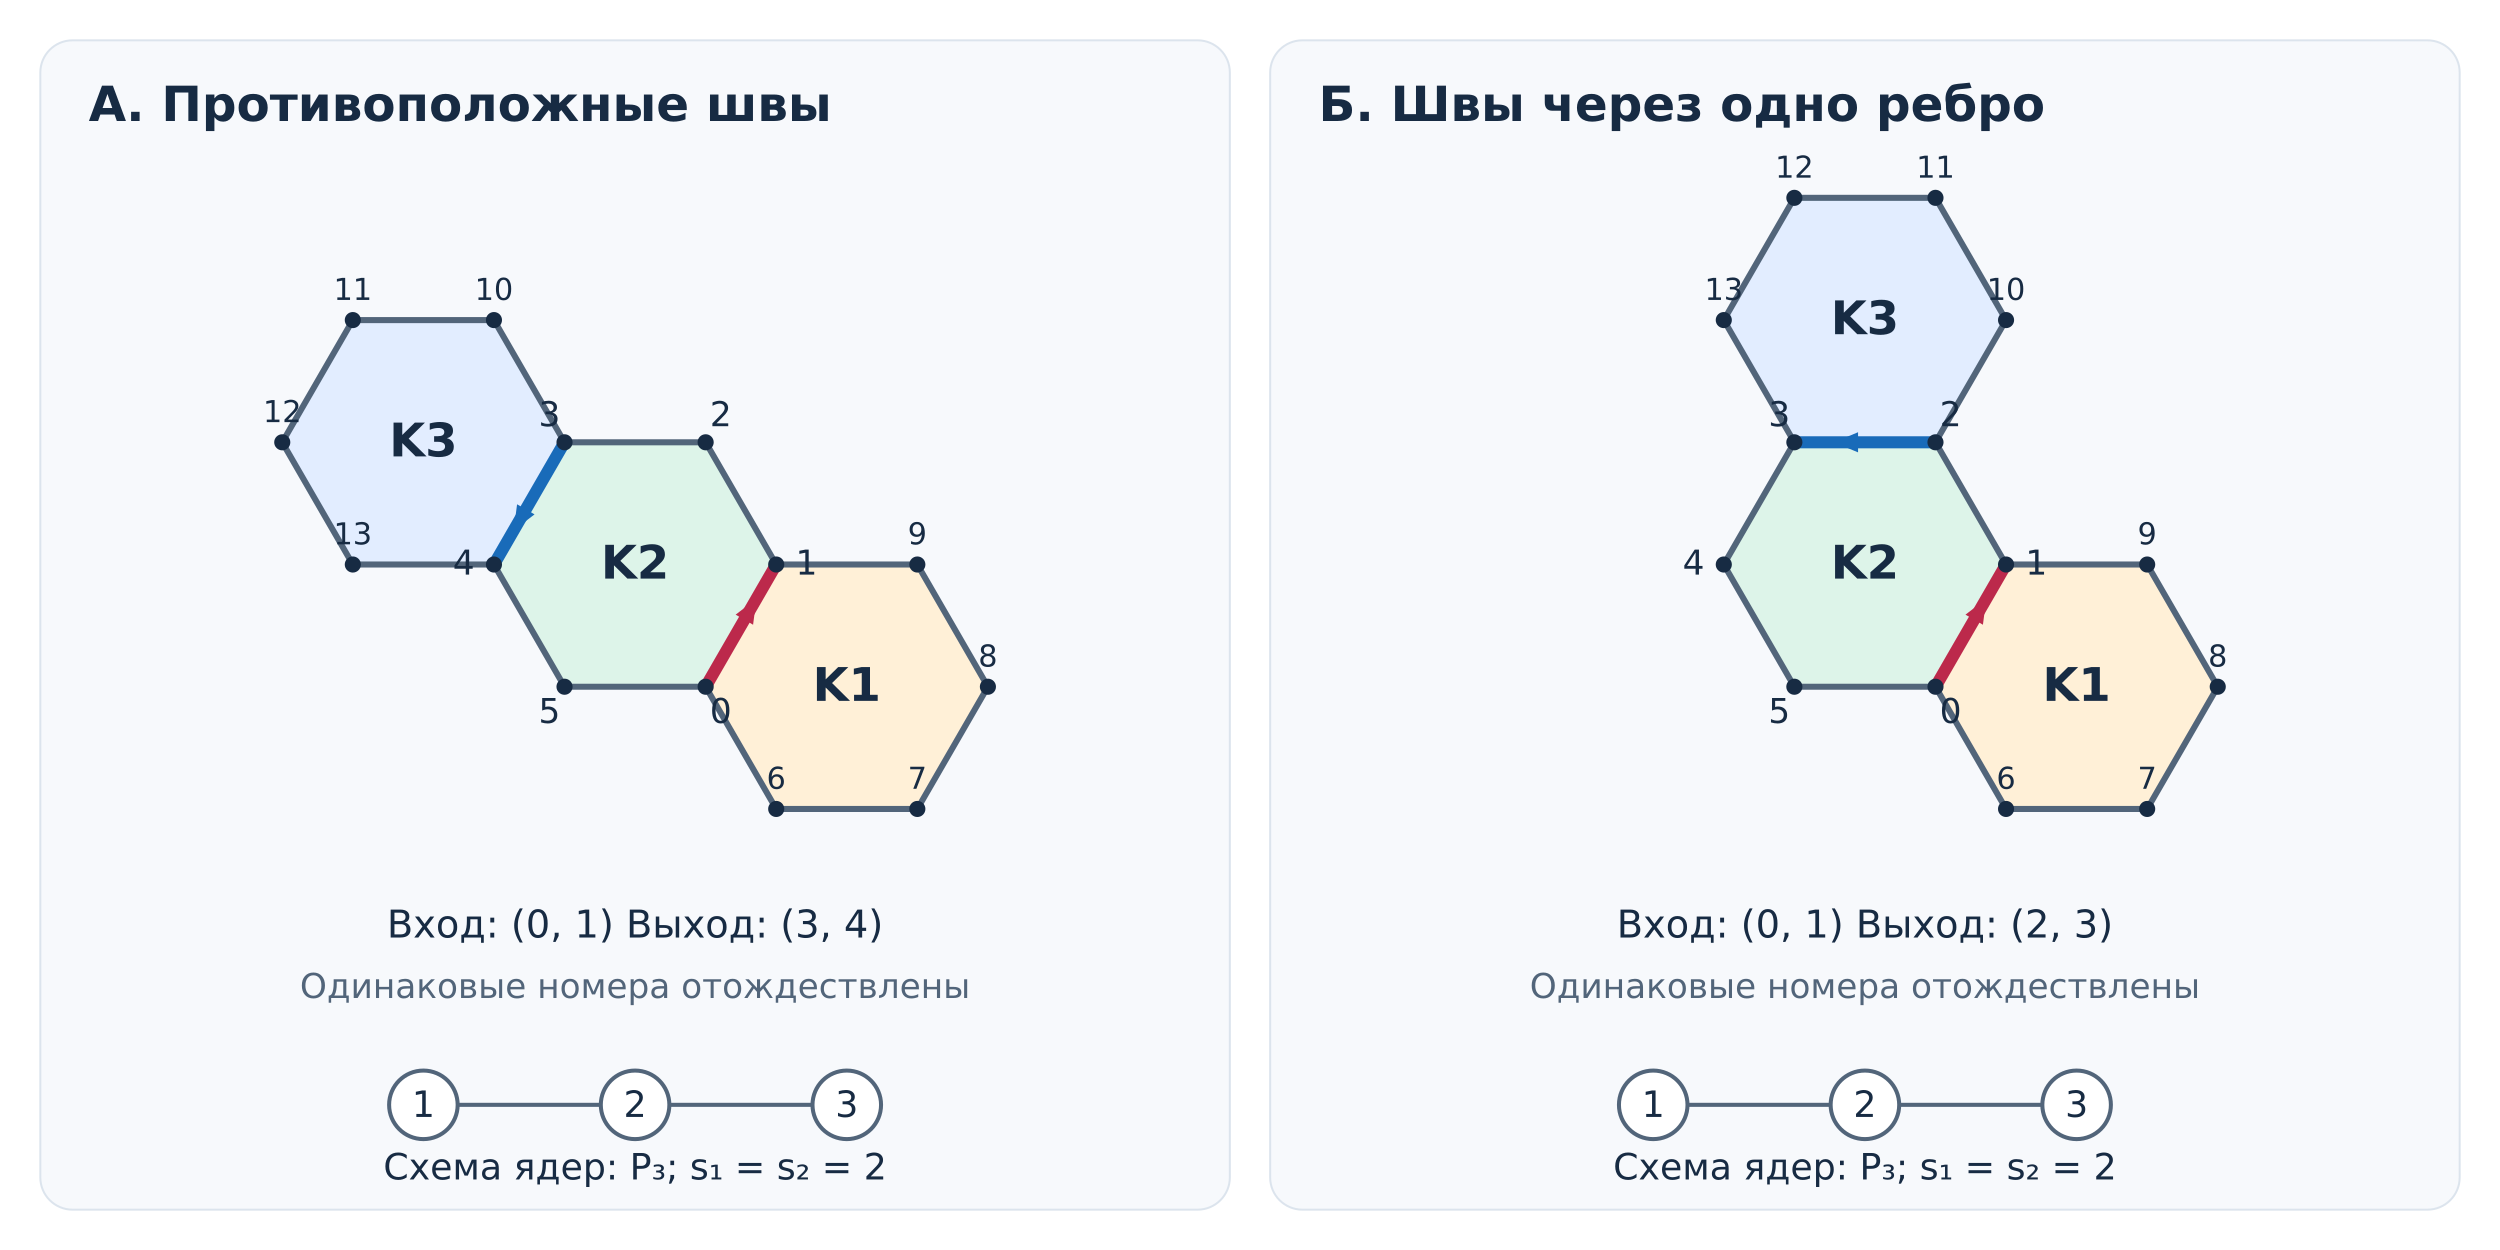
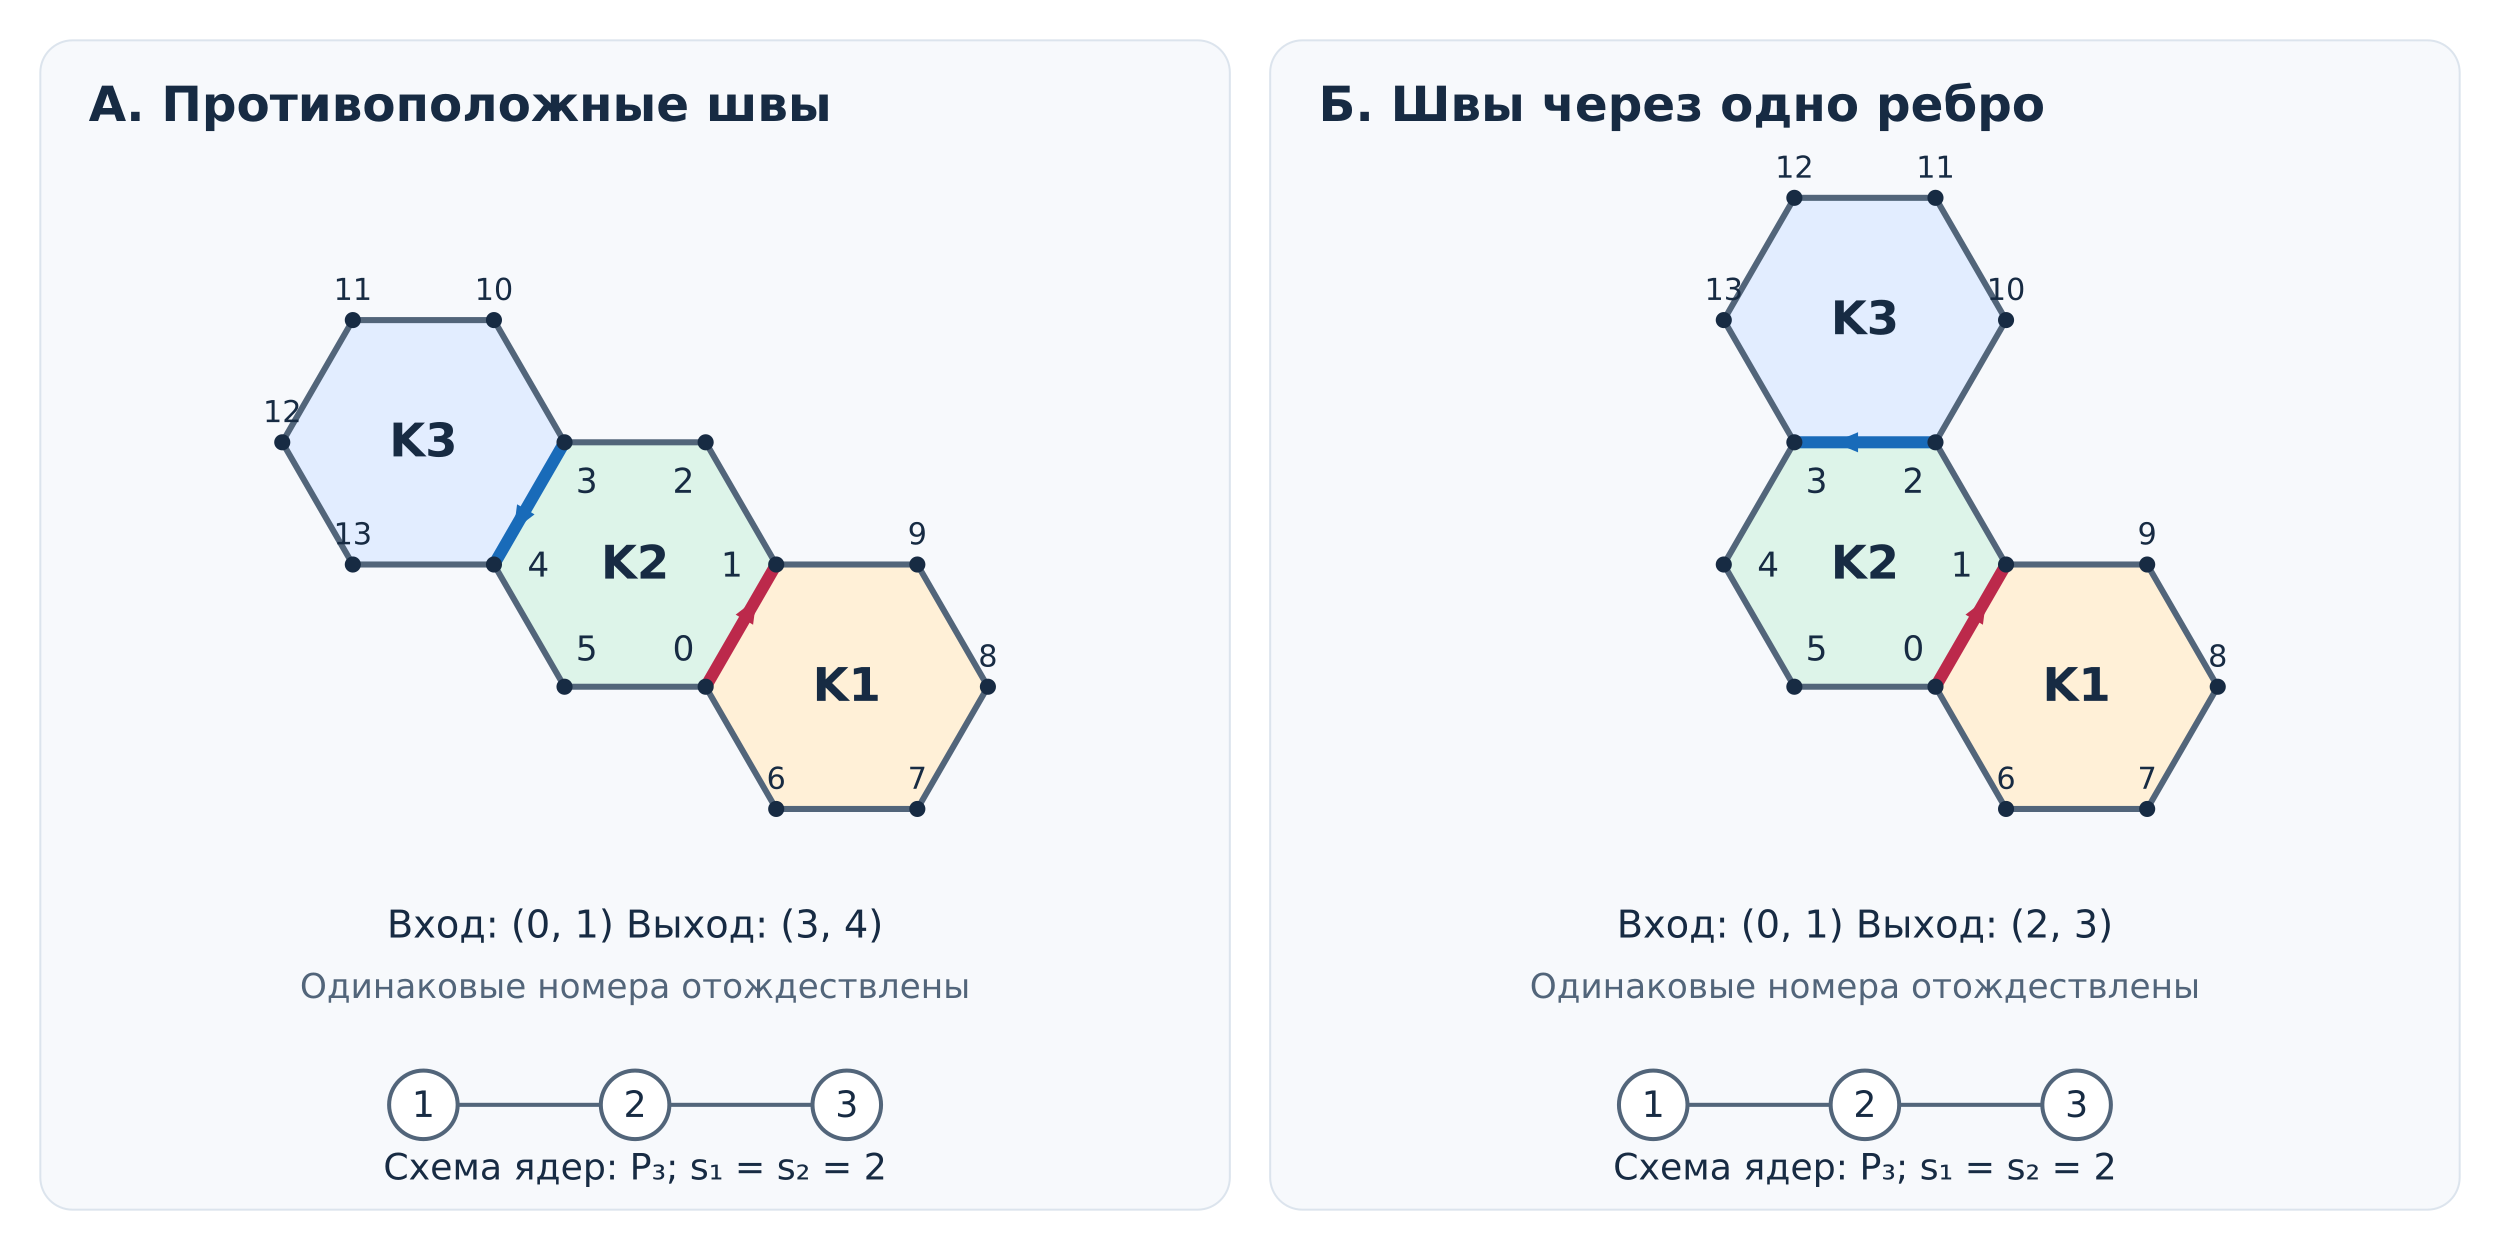
<svg xmlns="http://www.w3.org/2000/svg" width="1240" height="620" viewBox="0 0 1240 620" role="img" aria-labelledby="title desc">
  <rect width="1240" height="620" fill="white" />
  <g font-family="DejaVu Sans, Arial, sans-serif">
    <rect x="20" y="20" width="590" height="580" rx="16" fill="#f7f9fc" stroke="#dce4ed" />
    <text x="44.00" y="60.00" font-size="24" fill="#172b43" text-anchor="start" font-weight="bold">А. Противоположные швы</text>
    <polygon points="350.00,340.62 385.00,280.00 455.00,280.00 490.00,340.62 455.00,401.24 385.00,401.24" fill="#fff0d7" />
    <text x="420.00" y="347.62" font-size="23" fill="#172b43" text-anchor="middle" font-weight="bold">K1</text>
    <polygon points="350.00,340.62 385.00,280.00 350.00,219.38 280.00,219.38 245.00,280.00 280.00,340.62" fill="#ddf4e9" />
    <text x="315.00" y="287.00" font-size="23" fill="#172b43" text-anchor="middle" font-weight="bold">K2</text>
    <polygon points="280.00,219.38 245.00,280.00 175.00,280.00 140.00,219.38 175.00,158.76 245.00,158.76" fill="#e2edff" />
    <text x="210.00" y="226.38" font-size="23" fill="#172b43" text-anchor="middle" font-weight="bold">K3</text>
    <line x1="350.00" y1="340.62" x2="385.00" y2="280.00" stroke="#52657a" stroke-width="3" stroke-linecap="round" />
    <line x1="385.00" y1="280.00" x2="350.00" y2="219.38" stroke="#52657a" stroke-width="3" stroke-linecap="round" />
    <line x1="245.00" y1="158.76" x2="175.00" y2="158.76" stroke="#52657a" stroke-width="3" stroke-linecap="round" />
    <line x1="280.00" y1="219.38" x2="245.00" y2="280.00" stroke="#52657a" stroke-width="3" stroke-linecap="round" />
    <line x1="245.00" y1="280.00" x2="175.00" y2="280.00" stroke="#52657a" stroke-width="3" stroke-linecap="round" />
    <line x1="140.00" y1="219.38" x2="175.00" y2="280.00" stroke="#52657a" stroke-width="3" stroke-linecap="round" />
    <line x1="280.00" y1="219.38" x2="245.00" y2="158.76" stroke="#52657a" stroke-width="3" stroke-linecap="round" />
    <line x1="350.00" y1="340.62" x2="385.00" y2="401.24" stroke="#52657a" stroke-width="3" stroke-linecap="round" />
    <line x1="350.00" y1="219.38" x2="280.00" y2="219.38" stroke="#52657a" stroke-width="3" stroke-linecap="round" />
    <line x1="385.00" y1="401.24" x2="455.00" y2="401.24" stroke="#52657a" stroke-width="3" stroke-linecap="round" />
    <line x1="245.00" y1="280.00" x2="280.00" y2="340.62" stroke="#52657a" stroke-width="3" stroke-linecap="round" />
    <line x1="490.00" y1="340.62" x2="455.00" y2="280.00" stroke="#52657a" stroke-width="3" stroke-linecap="round" />
    <line x1="175.00" y1="158.76" x2="140.00" y2="219.38" stroke="#52657a" stroke-width="3" stroke-linecap="round" />
    <line x1="350.00" y1="340.62" x2="280.00" y2="340.62" stroke="#52657a" stroke-width="3" stroke-linecap="round" />
    <line x1="385.00" y1="280.00" x2="455.00" y2="280.00" stroke="#52657a" stroke-width="3" stroke-linecap="round" />
    <line x1="455.00" y1="401.24" x2="490.00" y2="340.62" stroke="#52657a" stroke-width="3" stroke-linecap="round" />
    <line x1="350.00" y1="340.62" x2="385.00" y2="280.00" stroke="#bc294b" stroke-width="6" stroke-linecap="round" />
    <line x1="360.50" y1="322.44" x2="375.20" y2="296.97" stroke="#bc294b" stroke-width="3" stroke-linecap="round" />
    <polygon points="375.20,296.97 364.87,304.87 373.53,309.87" fill="#bc294b" />
    <line x1="280.00" y1="219.38" x2="245.00" y2="280.00" stroke="#196bb9" stroke-width="6" stroke-linecap="round" />
    <line x1="269.50" y1="237.56" x2="254.80" y2="263.03" stroke="#196bb9" stroke-width="3" stroke-linecap="round" />
    <polygon points="254.80,263.03 265.13,255.13 256.47,250.13" fill="#196bb9" />
    <circle cx="350.00" cy="340.62" r="4" fill="#172b43" stroke="none" stroke-width="2" />
-     <text x="357.50" y="358.61" font-size="17" fill="#172b43" text-anchor="middle" font-weight="normal">0</text>
+     <text x="339.00" y="327.57" font-size="17" fill="#172b43" text-anchor="middle" font-weight="normal">0</text>
    <circle cx="385.00" cy="280.00" r="4" fill="#172b43" stroke="none" stroke-width="2" />
-     <text x="400.00" y="285.00" font-size="17" fill="#172b43" text-anchor="middle" font-weight="normal">1</text>
+     <text x="363.00" y="286.00" font-size="17" fill="#172b43" text-anchor="middle" font-weight="normal">1</text>
    <circle cx="350.00" cy="219.38" r="4" fill="#172b43" stroke="none" stroke-width="2" />
-     <text x="357.50" y="211.39" font-size="17" fill="#172b43" text-anchor="middle" font-weight="normal">2</text>
+     <text x="339.00" y="244.43" font-size="17" fill="#172b43" text-anchor="middle" font-weight="normal">2</text>
    <circle cx="280.00" cy="219.38" r="4" fill="#172b43" stroke="none" stroke-width="2" />
-     <text x="272.50" y="211.39" font-size="17" fill="#172b43" text-anchor="middle" font-weight="normal">3</text>
+     <text x="291.00" y="244.43" font-size="17" fill="#172b43" text-anchor="middle" font-weight="normal">3</text>
    <circle cx="245.00" cy="280.00" r="4" fill="#172b43" stroke="none" stroke-width="2" />
-     <text x="230.00" y="285.00" font-size="17" fill="#172b43" text-anchor="middle" font-weight="normal">4</text>
+     <text x="267.00" y="286.00" font-size="17" fill="#172b43" text-anchor="middle" font-weight="normal">4</text>
    <circle cx="280.00" cy="340.62" r="4" fill="#172b43" stroke="none" stroke-width="2" />
-     <text x="272.50" y="358.61" font-size="17" fill="#172b43" text-anchor="middle" font-weight="normal">5</text>
+     <text x="291.00" y="327.57" font-size="17" fill="#172b43" text-anchor="middle" font-weight="normal">5</text>
    <circle cx="455.00" cy="280.00" r="4" fill="#172b43" stroke="none" stroke-width="2" />
    <text x="455.00" y="270.00" font-size="15" fill="#172b43" text-anchor="middle" font-weight="normal">9</text>
    <circle cx="490.00" cy="340.62" r="4" fill="#172b43" stroke="none" stroke-width="2" />
    <text x="490.00" y="330.62" font-size="15" fill="#172b43" text-anchor="middle" font-weight="normal">8</text>
    <circle cx="455.00" cy="401.24" r="4" fill="#172b43" stroke="none" stroke-width="2" />
    <text x="455.00" y="391.24" font-size="15" fill="#172b43" text-anchor="middle" font-weight="normal">7</text>
    <circle cx="385.00" cy="401.24" r="4" fill="#172b43" stroke="none" stroke-width="2" />
    <text x="385.00" y="391.24" font-size="15" fill="#172b43" text-anchor="middle" font-weight="normal">6</text>
    <circle cx="175.00" cy="280.00" r="4" fill="#172b43" stroke="none" stroke-width="2" />
    <text x="175.00" y="270.00" font-size="15" fill="#172b43" text-anchor="middle" font-weight="normal">13</text>
    <circle cx="140.00" cy="219.38" r="4" fill="#172b43" stroke="none" stroke-width="2" />
    <text x="140.00" y="209.38" font-size="15" fill="#172b43" text-anchor="middle" font-weight="normal">12</text>
    <circle cx="175.00" cy="158.76" r="4" fill="#172b43" stroke="none" stroke-width="2" />
    <text x="175.00" y="148.76" font-size="15" fill="#172b43" text-anchor="middle" font-weight="normal">11</text>
    <circle cx="245.00" cy="158.76" r="4" fill="#172b43" stroke="none" stroke-width="2" />
    <text x="245.00" y="148.76" font-size="15" fill="#172b43" text-anchor="middle" font-weight="normal">10</text>
    <text x="315.00" y="465.00" font-size="19" fill="#172b43" text-anchor="middle" font-weight="normal">Вход: (0, 1)     Выход: (3, 4)</text>
    <text x="315.00" y="495.00" font-size="17" fill="#52657a" text-anchor="middle" font-weight="normal">Одинаковые номера отождествлены</text>
    <line x1="210.00" y1="548.00" x2="315.00" y2="548.00" stroke="#52657a" stroke-width="2" stroke-linecap="round" />
    <line x1="315.00" y1="548.00" x2="420.00" y2="548.00" stroke="#52657a" stroke-width="2" stroke-linecap="round" />
    <circle cx="210.00" cy="548.00" r="17" fill="white" stroke="#52657a" stroke-width="2" />
    <text x="210.00" y="554.00" font-size="18" fill="#172b43" text-anchor="middle" font-weight="normal">1</text>
    <circle cx="315.00" cy="548.00" r="17" fill="white" stroke="#52657a" stroke-width="2" />
    <text x="315.00" y="554.00" font-size="18" fill="#172b43" text-anchor="middle" font-weight="normal">2</text>
    <circle cx="420.00" cy="548.00" r="17" fill="white" stroke="#52657a" stroke-width="2" />
    <text x="420.00" y="554.00" font-size="18" fill="#172b43" text-anchor="middle" font-weight="normal">3</text>
    <text x="315.00" y="585.00" font-size="18" fill="#172b43" text-anchor="middle" font-weight="normal">Схема ядер: P₃;  s₁ = s₂ = 2</text>
    <rect x="630" y="20" width="590" height="580" rx="16" fill="#f7f9fc" stroke="#dce4ed" />
    <text x="654.00" y="60.00" font-size="24" fill="#172b43" text-anchor="start" font-weight="bold">Б. Швы через одно ребро</text>
    <polygon points="960.00,340.62 995.00,280.00 1065.00,280.00 1100.00,340.62 1065.00,401.24 995.00,401.24" fill="#fff0d7" />
    <text x="1030.00" y="347.62" font-size="23" fill="#172b43" text-anchor="middle" font-weight="bold">K1</text>
    <polygon points="960.00,340.62 995.00,280.00 960.00,219.38 890.00,219.38 855.00,280.00 890.00,340.62" fill="#ddf4e9" />
    <text x="925.00" y="287.00" font-size="23" fill="#172b43" text-anchor="middle" font-weight="bold">K2</text>
    <polygon points="960.00,219.38 890.00,219.38 855.00,158.76 890.00,98.13 960.00,98.13 995.00,158.76" fill="#e2edff" />
    <text x="925.00" y="165.76" font-size="23" fill="#172b43" text-anchor="middle" font-weight="bold">K3</text>
    <line x1="960.00" y1="340.62" x2="995.00" y2="280.00" stroke="#52657a" stroke-width="3" stroke-linecap="round" />
    <line x1="995.00" y1="280.00" x2="960.00" y2="219.38" stroke="#52657a" stroke-width="3" stroke-linecap="round" />
    <line x1="995.00" y1="158.76" x2="960.00" y2="98.13" stroke="#52657a" stroke-width="3" stroke-linecap="round" />
    <line x1="890.00" y1="219.38" x2="855.00" y2="280.00" stroke="#52657a" stroke-width="3" stroke-linecap="round" />
    <line x1="960.00" y1="219.38" x2="995.00" y2="158.76" stroke="#52657a" stroke-width="3" stroke-linecap="round" />
    <line x1="890.00" y1="98.13" x2="855.00" y2="158.76" stroke="#52657a" stroke-width="3" stroke-linecap="round" />
    <line x1="960.00" y1="340.62" x2="995.00" y2="401.24" stroke="#52657a" stroke-width="3" stroke-linecap="round" />
    <line x1="960.00" y1="219.38" x2="890.00" y2="219.38" stroke="#52657a" stroke-width="3" stroke-linecap="round" />
    <line x1="995.00" y1="401.24" x2="1065.00" y2="401.24" stroke="#52657a" stroke-width="3" stroke-linecap="round" />
    <line x1="855.00" y1="280.00" x2="890.00" y2="340.62" stroke="#52657a" stroke-width="3" stroke-linecap="round" />
    <line x1="1100.00" y1="340.62" x2="1065.00" y2="280.00" stroke="#52657a" stroke-width="3" stroke-linecap="round" />
    <line x1="890.00" y1="219.38" x2="855.00" y2="158.76" stroke="#52657a" stroke-width="3" stroke-linecap="round" />
    <line x1="960.00" y1="98.13" x2="890.00" y2="98.13" stroke="#52657a" stroke-width="3" stroke-linecap="round" />
    <line x1="960.00" y1="340.62" x2="890.00" y2="340.62" stroke="#52657a" stroke-width="3" stroke-linecap="round" />
    <line x1="995.00" y1="280.00" x2="1065.00" y2="280.00" stroke="#52657a" stroke-width="3" stroke-linecap="round" />
    <line x1="1065.00" y1="401.24" x2="1100.00" y2="340.62" stroke="#52657a" stroke-width="3" stroke-linecap="round" />
    <line x1="960.00" y1="340.62" x2="995.00" y2="280.00" stroke="#bc294b" stroke-width="6" stroke-linecap="round" />
    <line x1="970.50" y1="322.44" x2="985.20" y2="296.97" stroke="#bc294b" stroke-width="3" stroke-linecap="round" />
    <polygon points="985.20,296.97 974.87,304.87 983.53,309.87" fill="#bc294b" />
    <line x1="960.00" y1="219.38" x2="890.00" y2="219.38" stroke="#196bb9" stroke-width="6" stroke-linecap="round" />
    <line x1="939.00" y1="219.38" x2="909.60" y2="219.38" stroke="#196bb9" stroke-width="3" stroke-linecap="round" />
    <polygon points="909.60,219.38 921.60,224.38 921.60,214.38" fill="#196bb9" />
    <circle cx="960.00" cy="340.62" r="4" fill="#172b43" stroke="none" stroke-width="2" />
-     <text x="967.50" y="358.61" font-size="17" fill="#172b43" text-anchor="middle" font-weight="normal">0</text>
+     <text x="949.00" y="327.57" font-size="17" fill="#172b43" text-anchor="middle" font-weight="normal">0</text>
    <circle cx="995.00" cy="280.00" r="4" fill="#172b43" stroke="none" stroke-width="2" />
-     <text x="1010.00" y="285.00" font-size="17" fill="#172b43" text-anchor="middle" font-weight="normal">1</text>
+     <text x="973.00" y="286.00" font-size="17" fill="#172b43" text-anchor="middle" font-weight="normal">1</text>
    <circle cx="960.00" cy="219.38" r="4" fill="#172b43" stroke="none" stroke-width="2" />
-     <text x="967.50" y="211.39" font-size="17" fill="#172b43" text-anchor="middle" font-weight="normal">2</text>
+     <text x="949.00" y="244.43" font-size="17" fill="#172b43" text-anchor="middle" font-weight="normal">2</text>
    <circle cx="890.00" cy="219.38" r="4" fill="#172b43" stroke="none" stroke-width="2" />
-     <text x="882.50" y="211.39" font-size="17" fill="#172b43" text-anchor="middle" font-weight="normal">3</text>
+     <text x="901.00" y="244.43" font-size="17" fill="#172b43" text-anchor="middle" font-weight="normal">3</text>
    <circle cx="855.00" cy="280.00" r="4" fill="#172b43" stroke="none" stroke-width="2" />
-     <text x="840.00" y="285.00" font-size="17" fill="#172b43" text-anchor="middle" font-weight="normal">4</text>
+     <text x="877.00" y="286.00" font-size="17" fill="#172b43" text-anchor="middle" font-weight="normal">4</text>
    <circle cx="890.00" cy="340.62" r="4" fill="#172b43" stroke="none" stroke-width="2" />
-     <text x="882.50" y="358.61" font-size="17" fill="#172b43" text-anchor="middle" font-weight="normal">5</text>
+     <text x="901.00" y="327.57" font-size="17" fill="#172b43" text-anchor="middle" font-weight="normal">5</text>
    <circle cx="1065.00" cy="280.00" r="4" fill="#172b43" stroke="none" stroke-width="2" />
    <text x="1065.00" y="270.00" font-size="15" fill="#172b43" text-anchor="middle" font-weight="normal">9</text>
    <circle cx="1100.00" cy="340.62" r="4" fill="#172b43" stroke="none" stroke-width="2" />
    <text x="1100.00" y="330.62" font-size="15" fill="#172b43" text-anchor="middle" font-weight="normal">8</text>
    <circle cx="1065.00" cy="401.24" r="4" fill="#172b43" stroke="none" stroke-width="2" />
    <text x="1065.00" y="391.24" font-size="15" fill="#172b43" text-anchor="middle" font-weight="normal">7</text>
    <circle cx="995.00" cy="401.24" r="4" fill="#172b43" stroke="none" stroke-width="2" />
    <text x="995.00" y="391.24" font-size="15" fill="#172b43" text-anchor="middle" font-weight="normal">6</text>
    <circle cx="855.00" cy="158.76" r="4" fill="#172b43" stroke="none" stroke-width="2" />
    <text x="855.00" y="148.76" font-size="15" fill="#172b43" text-anchor="middle" font-weight="normal">13</text>
    <circle cx="890.00" cy="98.13" r="4" fill="#172b43" stroke="none" stroke-width="2" />
    <text x="890.00" y="88.13" font-size="15" fill="#172b43" text-anchor="middle" font-weight="normal">12</text>
    <circle cx="960.00" cy="98.13" r="4" fill="#172b43" stroke="none" stroke-width="2" />
    <text x="960.00" y="88.13" font-size="15" fill="#172b43" text-anchor="middle" font-weight="normal">11</text>
    <circle cx="995.00" cy="158.76" r="4" fill="#172b43" stroke="none" stroke-width="2" />
    <text x="995.00" y="148.76" font-size="15" fill="#172b43" text-anchor="middle" font-weight="normal">10</text>
    <text x="925.00" y="465.00" font-size="19" fill="#172b43" text-anchor="middle" font-weight="normal">Вход: (0, 1)     Выход: (2, 3)</text>
    <text x="925.00" y="495.00" font-size="17" fill="#52657a" text-anchor="middle" font-weight="normal">Одинаковые номера отождествлены</text>
    <line x1="820.00" y1="548.00" x2="925.00" y2="548.00" stroke="#52657a" stroke-width="2" stroke-linecap="round" />
    <line x1="925.00" y1="548.00" x2="1030.00" y2="548.00" stroke="#52657a" stroke-width="2" stroke-linecap="round" />
    <circle cx="820.00" cy="548.00" r="17" fill="white" stroke="#52657a" stroke-width="2" />
    <text x="820.00" y="554.00" font-size="18" fill="#172b43" text-anchor="middle" font-weight="normal">1</text>
    <circle cx="925.00" cy="548.00" r="17" fill="white" stroke="#52657a" stroke-width="2" />
    <text x="925.00" y="554.00" font-size="18" fill="#172b43" text-anchor="middle" font-weight="normal">2</text>
    <circle cx="1030.00" cy="548.00" r="17" fill="white" stroke="#52657a" stroke-width="2" />
    <text x="1030.00" y="554.00" font-size="18" fill="#172b43" text-anchor="middle" font-weight="normal">3</text>
    <text x="925.00" y="585.00" font-size="18" fill="#172b43" text-anchor="middle" font-weight="normal">Схема ядер: P₃;  s₁ = s₂ = 2</text>
  </g>
</svg>
